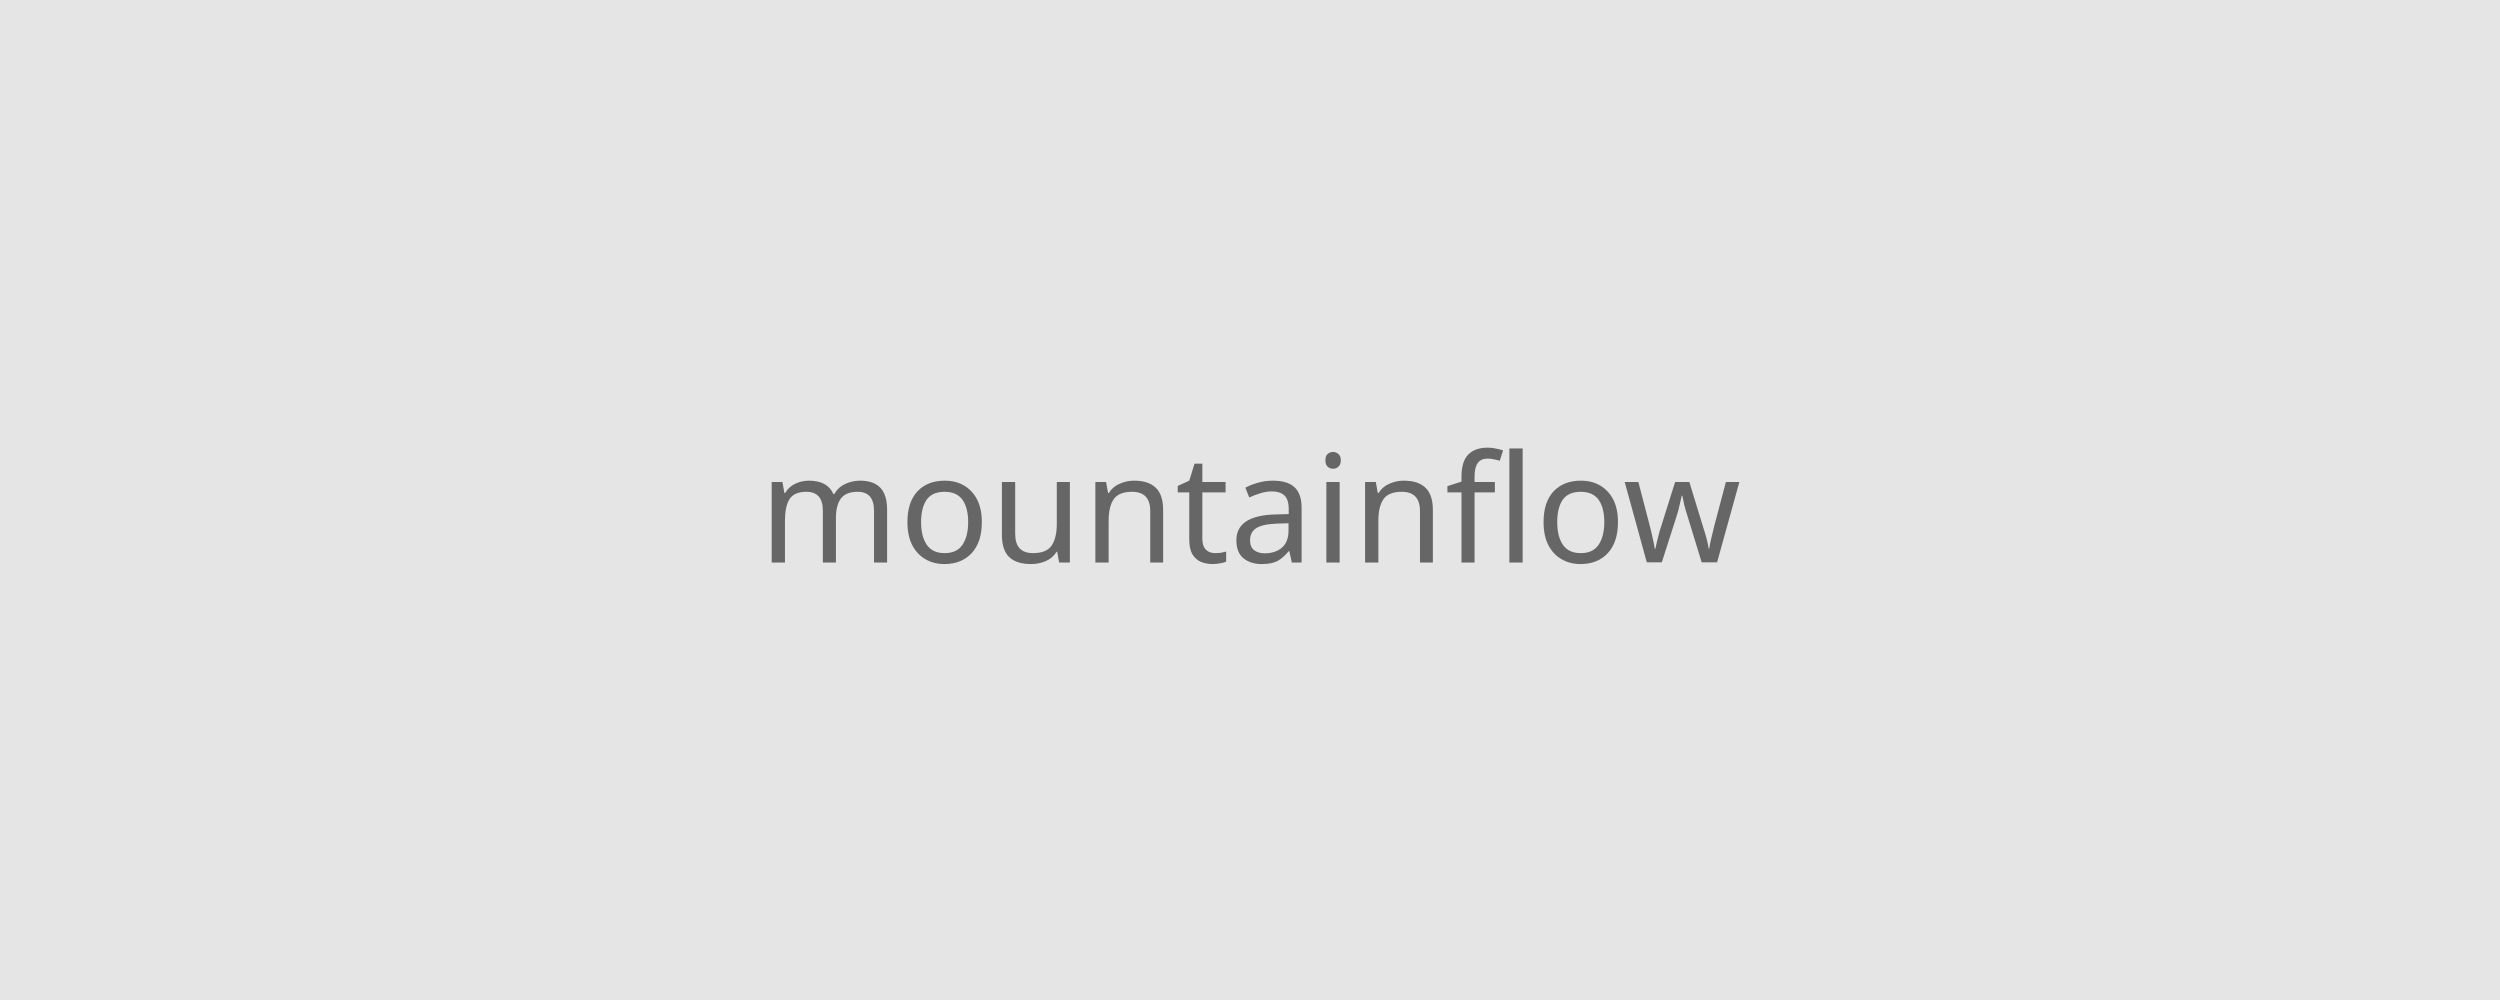
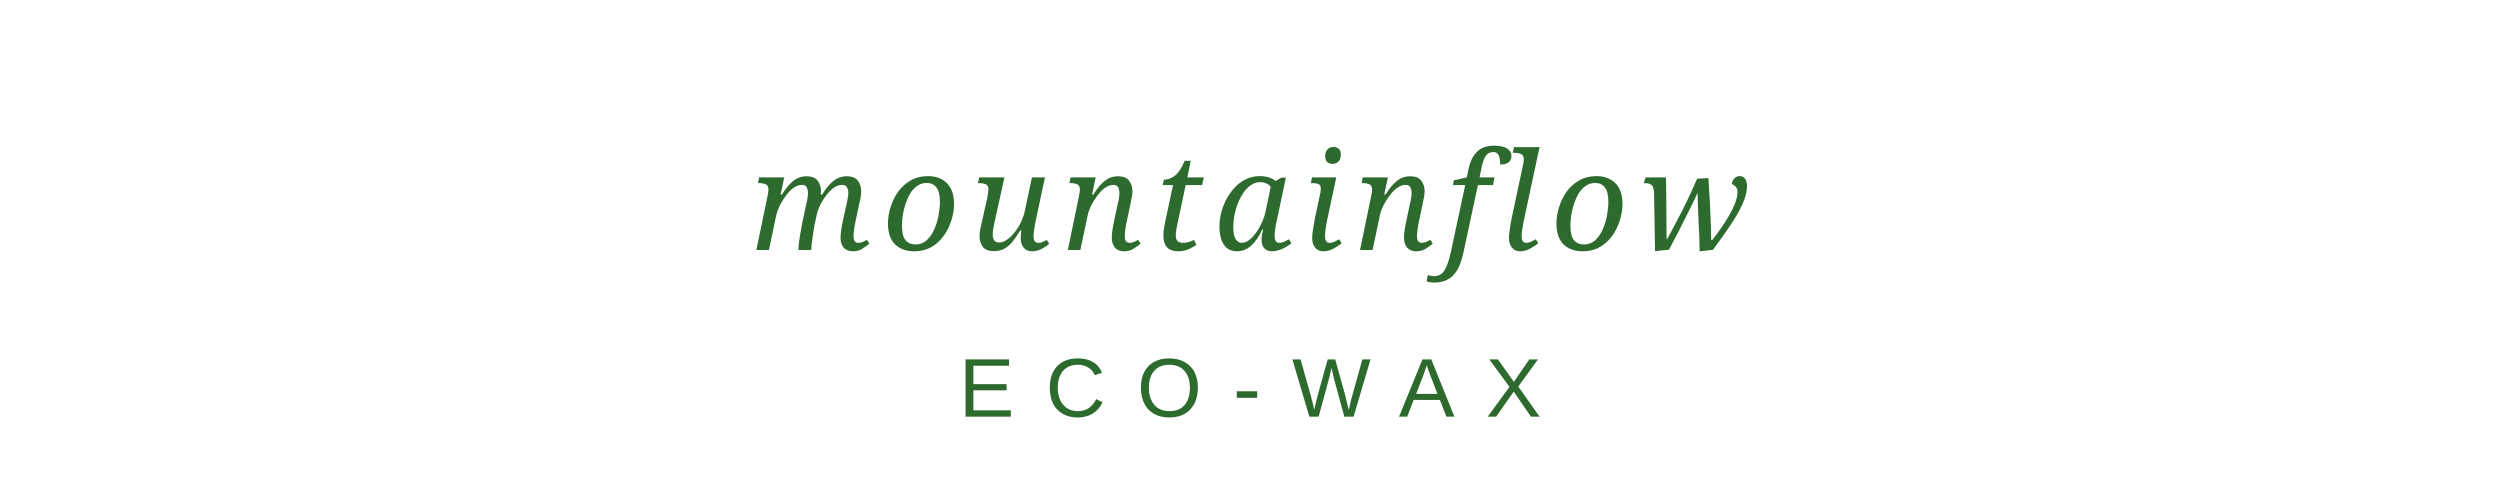
- <svg xmlns="http://www.w3.org/2000/svg" viewBox="0 0 200 80">
-   <rect width="200" height="80" fill="#e5e5e5" />
-   <text x="100" y="45" font-family="sans-serif" font-size="12" fill="#666" text-anchor="middle">mountainflow</text>
+ <svg xmlns="http://www.w3.org/2000/svg" viewBox="0 0 240 48">
+   <text x="120" y="24" font-family="'Georgia', serif" font-size="13" font-style="italic" fill="#2d6a2d" text-anchor="middle" letter-spacing="1">mountainflow</text>
+   <text x="120" y="40" font-family="'Arial', sans-serif" font-size="8" fill="#2d6a2d" text-anchor="middle" letter-spacing="3">ECO-WAX</text>
</svg>
